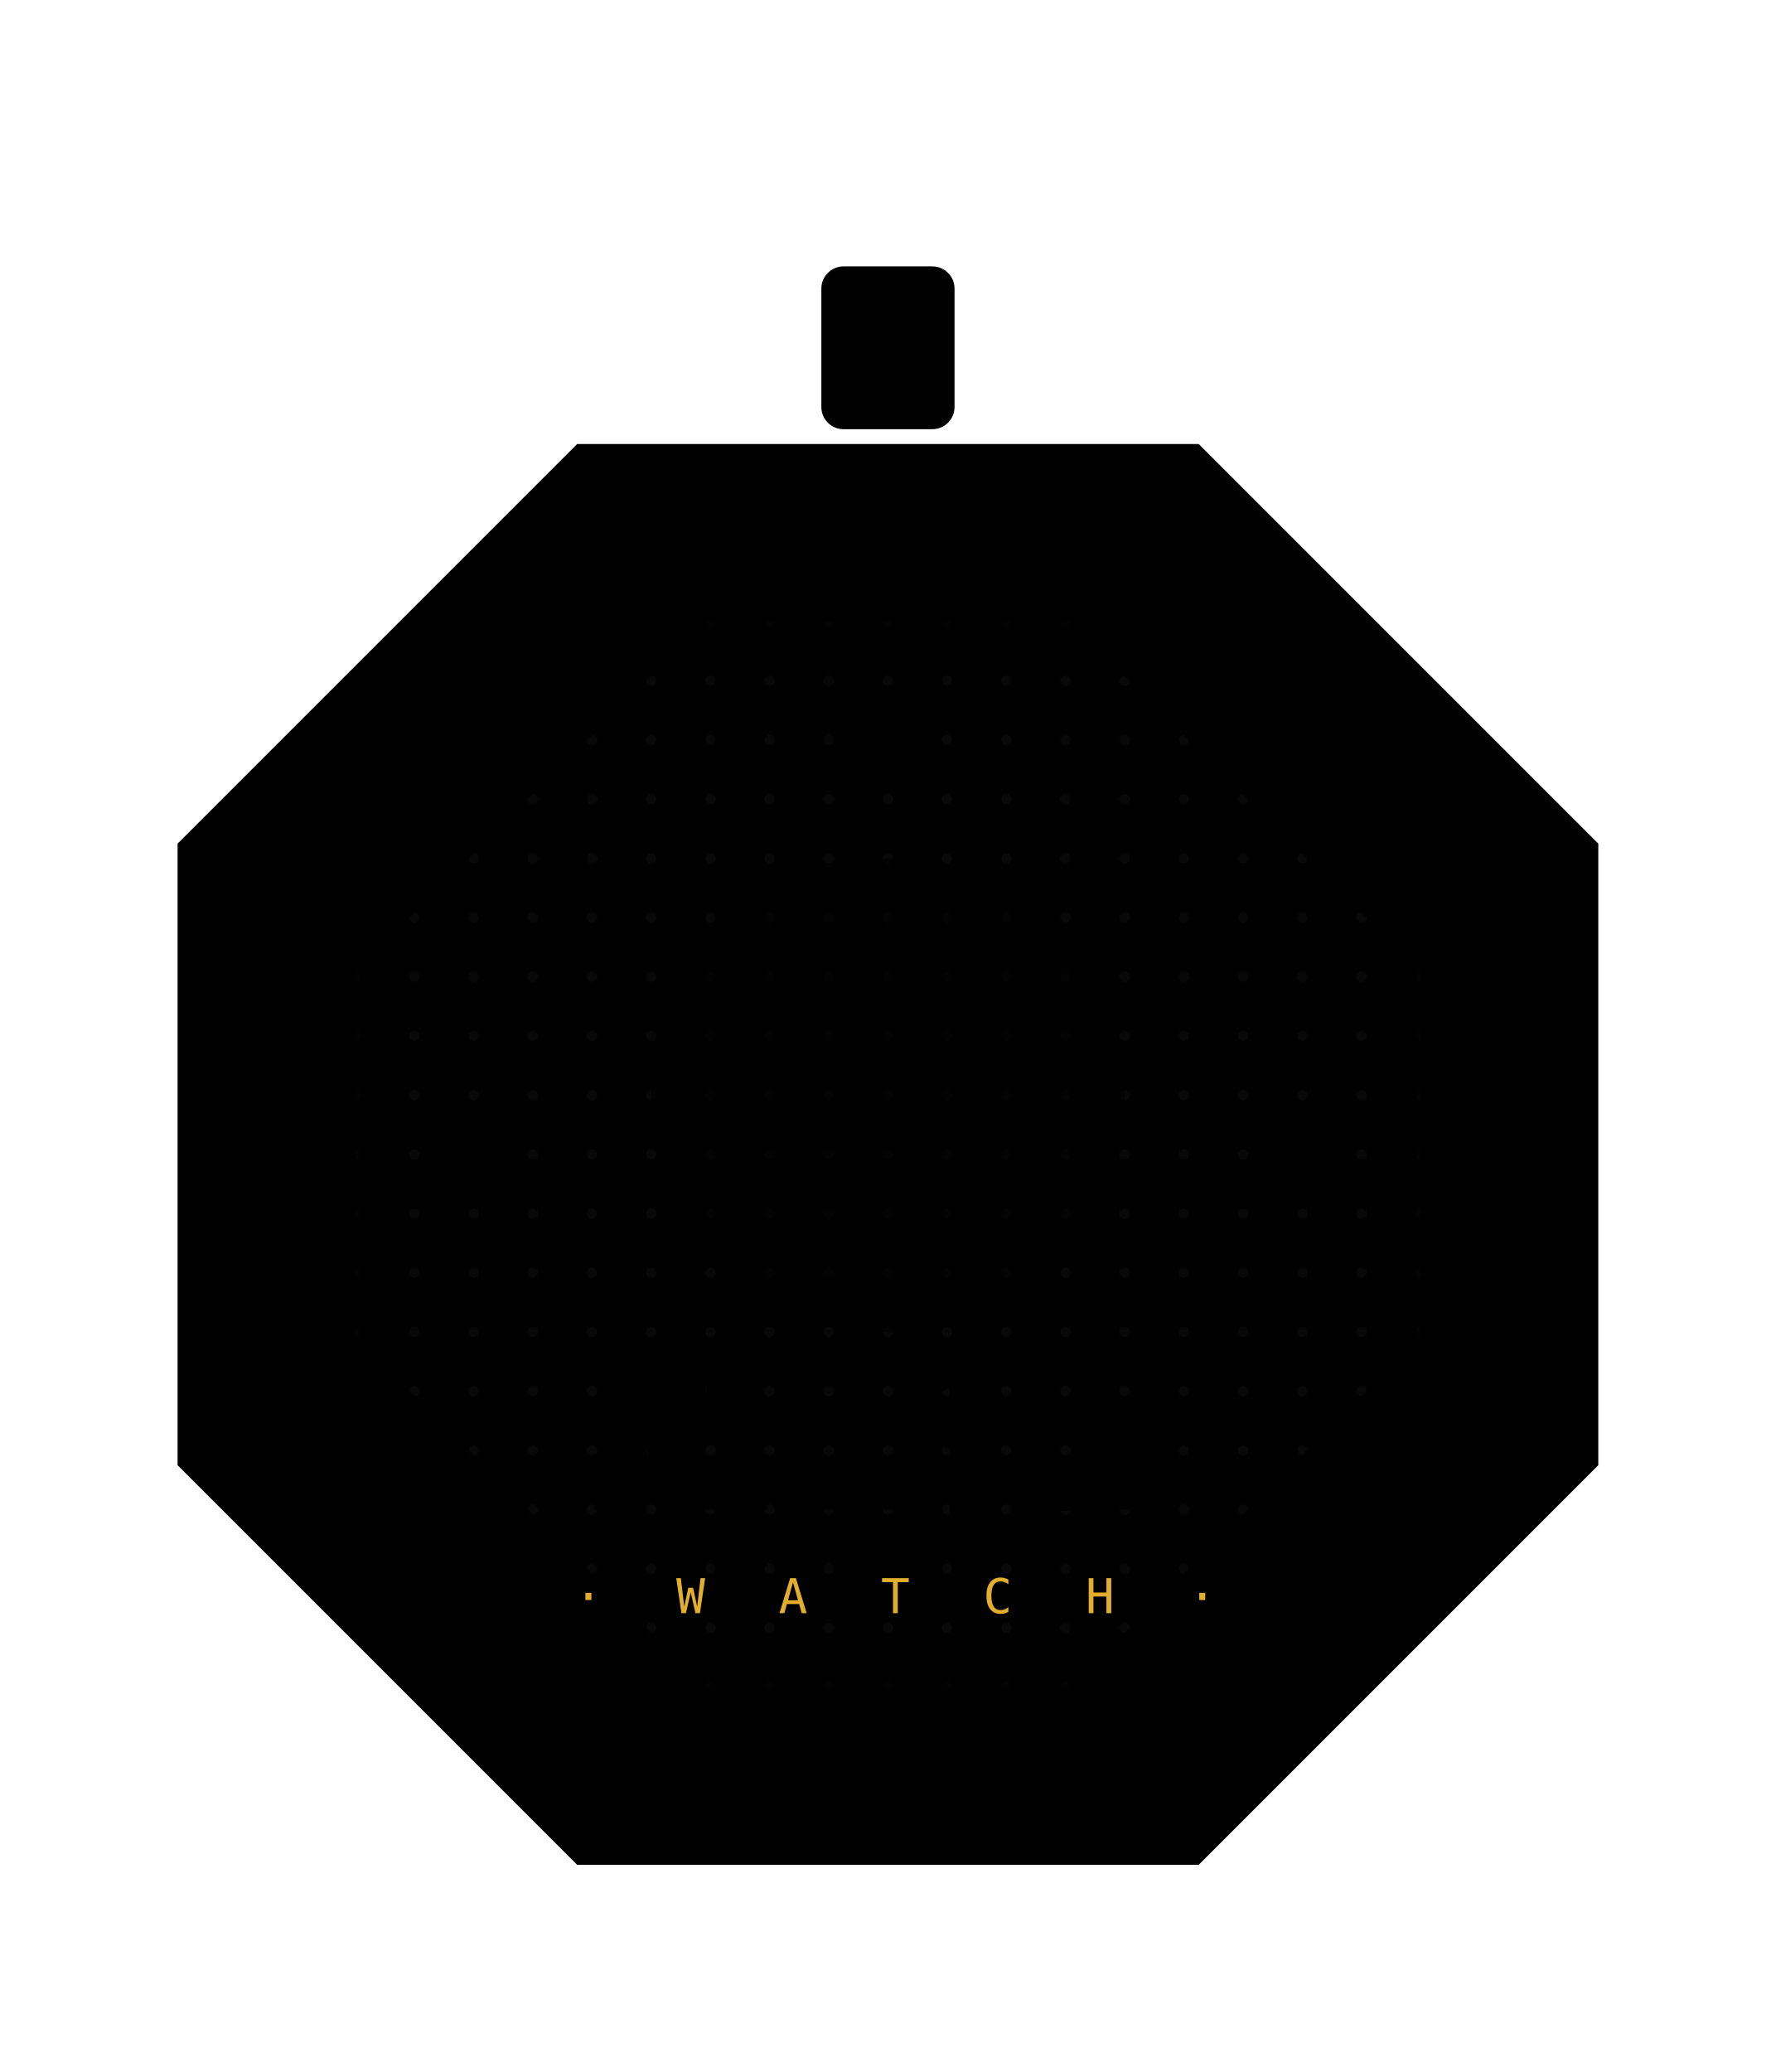
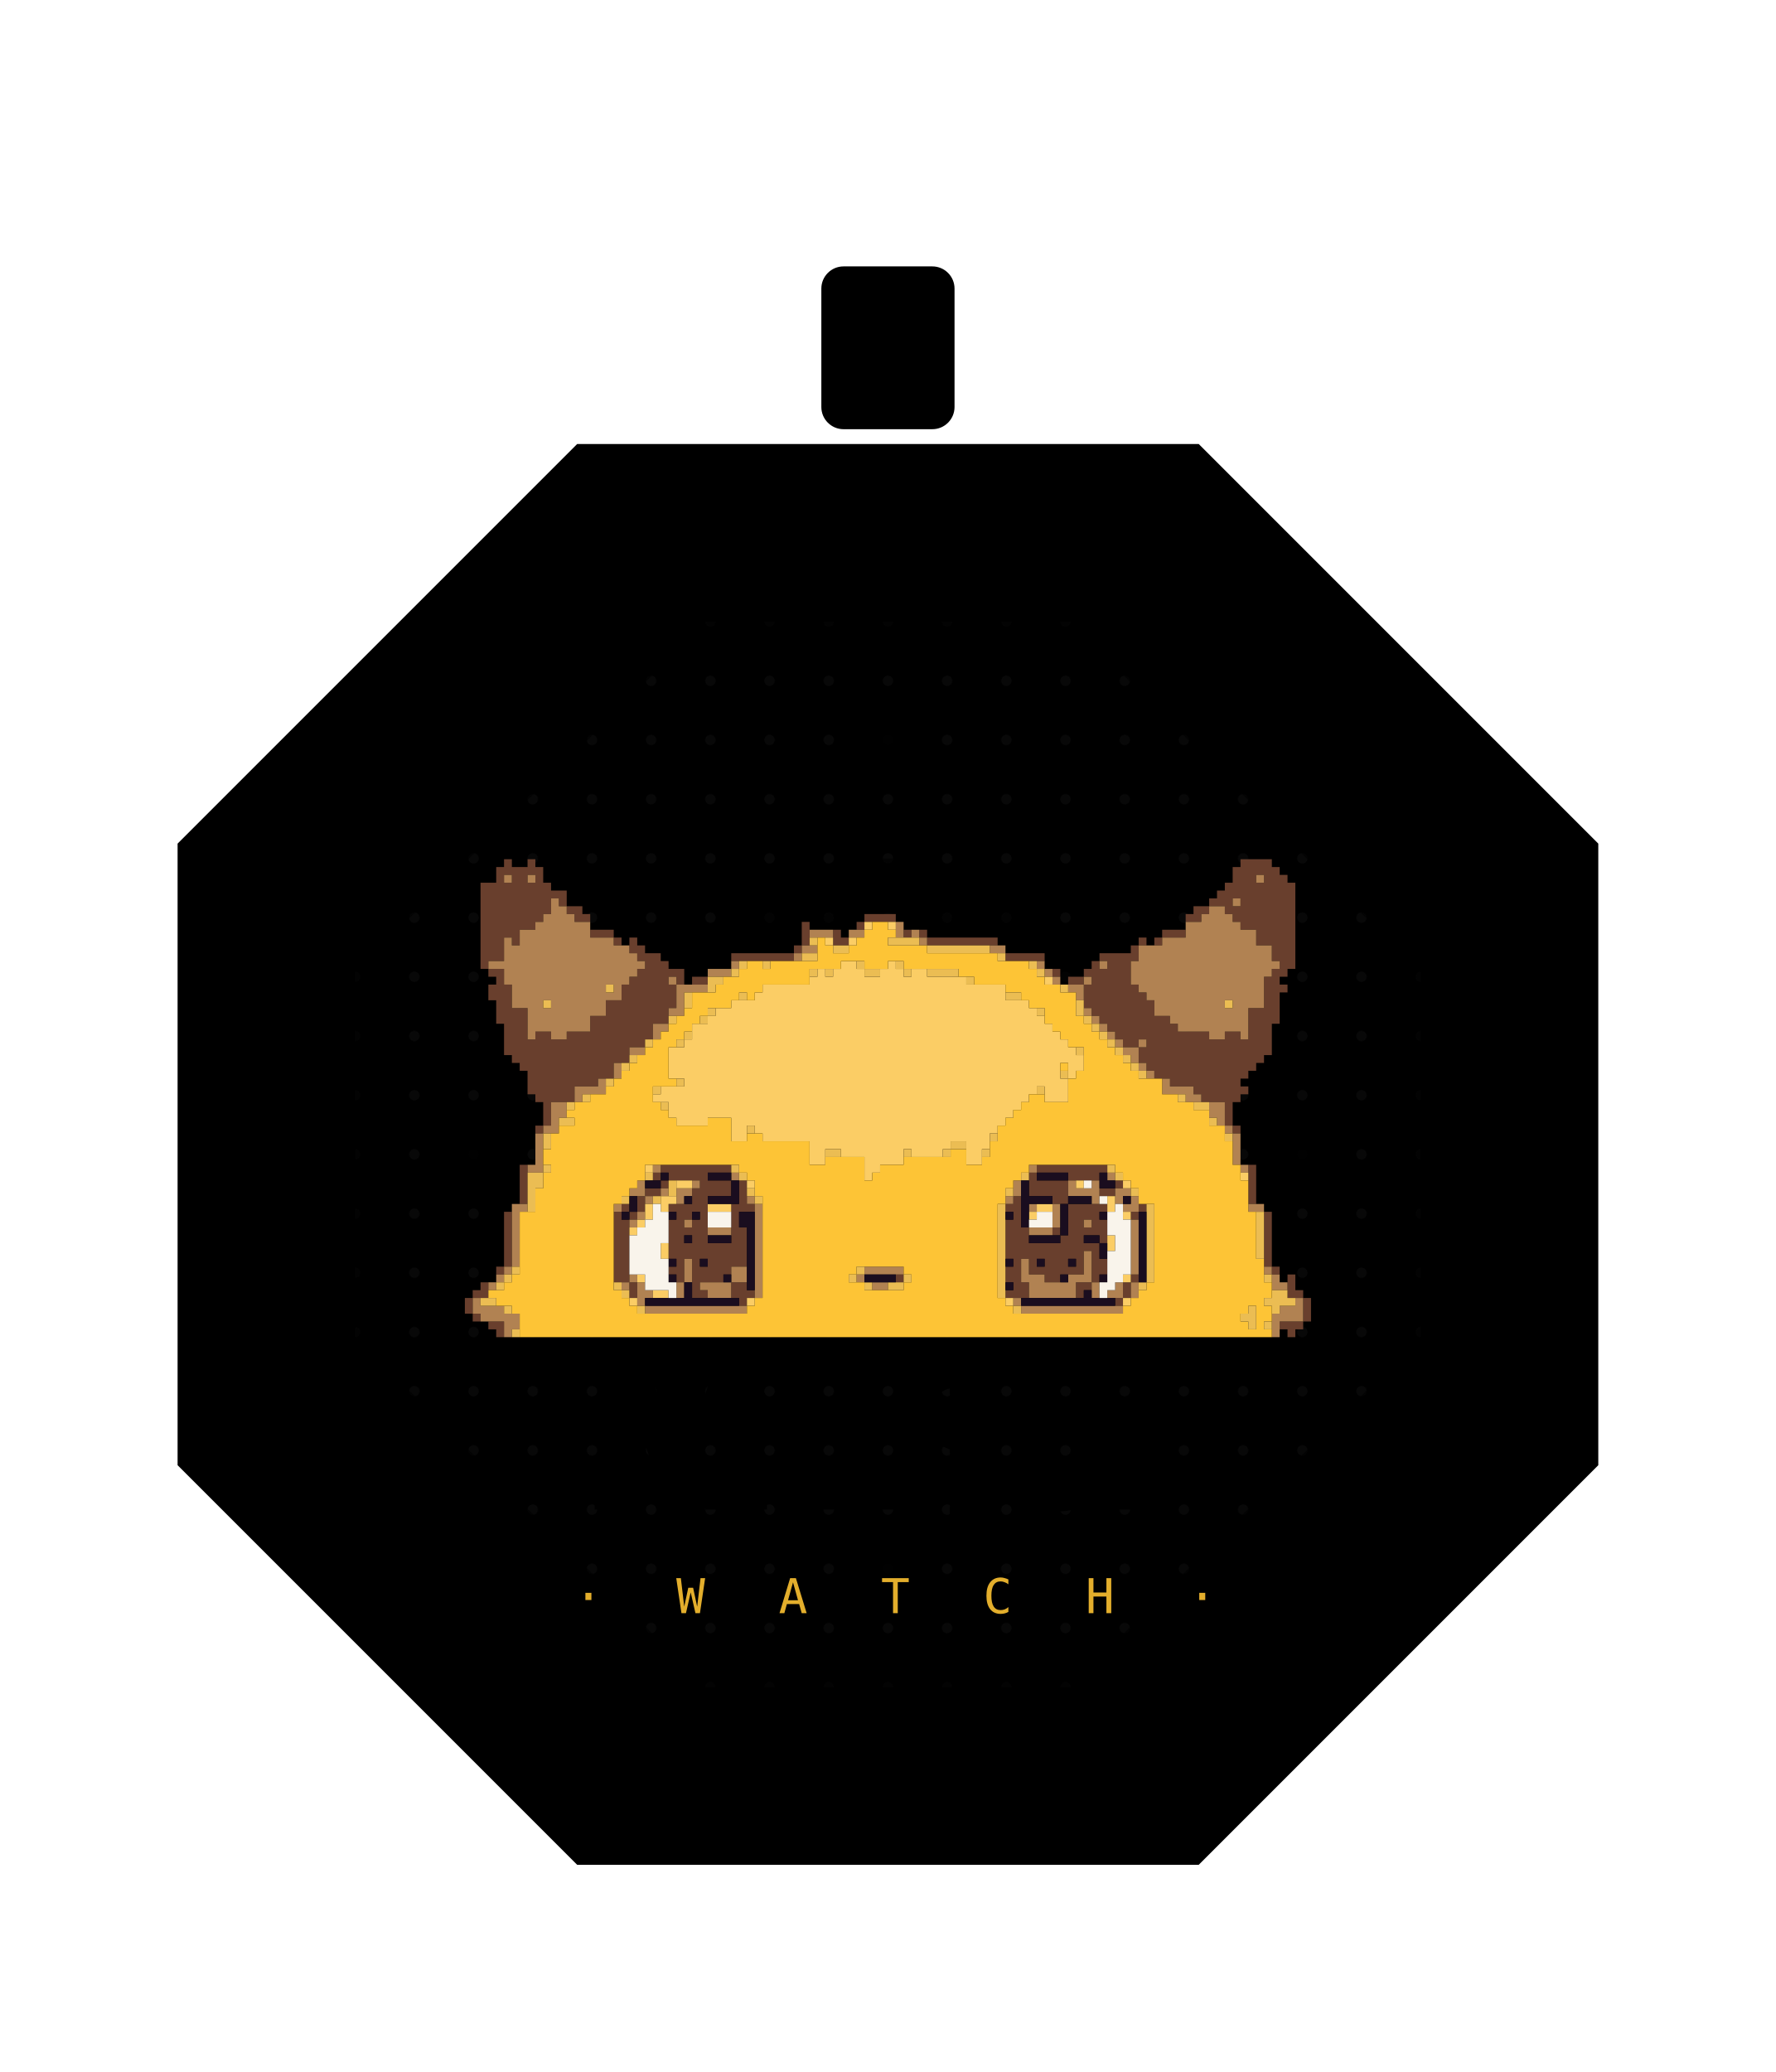
<svg xmlns="http://www.w3.org/2000/svg" viewBox="0 0 240 280" width="240" height="280">
  <defs>
    <linearGradient id="bezel-foil" x1="0" y1="0" x2="0" y2="1">
      <stop offset="0" stop-color="oklch(0.93 0.13 88)" />
      <stop offset="0.3" stop-color="oklch(0.84 0.16 85)" />
      <stop offset="0.7" stop-color="oklch(0.66 0.14 75)" />
      <stop offset="1" stop-color="oklch(0.45 0.12 55)" />
    </linearGradient>
    <radialGradient id="dial-bg" cx="0.3" cy="0.25" r="0.9">
      <stop offset="0" stop-color="oklch(0.20 0.012 75)" />
      <stop offset="1" stop-color="oklch(0.07 0 0)" />
    </radialGradient>
    <pattern id="tapisserie" patternUnits="userSpaceOnUse" width="8" height="8">
      <circle cx="4" cy="4" r="0.7" fill="rgba(255,255,255,0.05)" />
    </pattern>
  </defs>
  <g transform="translate(120 14)">
    <rect x="-14" y="0" width="28" height="30" rx="14" fill="none" stroke="oklch(0.78 0.008 85)" stroke-width="5" />
    <rect x="-9" y="22" width="18" height="22" rx="3" fill="oklch(0.12 0.01 75)" stroke="oklch(0.30 0.01 75)" stroke-width="1.4" />
    <circle cx="0" cy="33" r="4" fill="oklch(0.08 0 0)" stroke="oklch(0.62 0.14 70)" stroke-width="1.2" />
  </g>
  <g transform="translate(20 56)">
    <polygon points="58,4 142,4 196,58 196,142 142,196 58,196 4,142 4,58" fill="oklch(0.09 0.005 75)" stroke="oklch(0.22 0.01 75)" stroke-width="1" />
    <polygon points="64,12 136,12 188,64 188,136 136,188 64,188 12,136 12,64" fill="url(#bezel-foil)" />
    <polygon points="74,28 126,28 172,74 172,126 126,172 74,172 28,126 28,74" fill="url(#dial-bg)" stroke="oklch(0.05 0 0)" stroke-width="1" />
    <polygon points="74,28 126,28 172,74 172,126 126,172 74,172 28,126 28,74" fill="url(#tapisserie)" opacity="0.7" />
    <g fill="oklch(0.06 0 0)" stroke="oklch(0.62 0.14 70)" stroke-width="0.8">
      <polygon points="100,15 106,18 106,24 100,27 94,24 94,18" />
      <polygon points="166,40 172,43 172,49 166,52 160,49 160,43" />
      <polygon points="178,93 184,96 184,102 178,105 172,102 172,96" />
      <polygon points="166,153 172,156 172,162 166,165 160,162 160,156" />
      <polygon points="100,178 106,181 106,187 100,190 94,187 94,181" />
      <polygon points="34,153 40,156 40,162 34,165 28,162 28,156" />
      <polygon points="22,93 28,96 28,102 22,105 16,102 16,96" />
      <polygon points="34,40 40,43 40,49 34,52 28,49 28,43" />
    </g>
    <g stroke="oklch(0.45 0 0)" stroke-width="0.9" stroke-linecap="round">
      <line x1="98" y1="18" x2="103" y2="24" />
      <line x1="164" y1="43" x2="169" y2="49" />
      <line x1="176" y1="96" x2="181" y2="102" />
      <line x1="164" y1="156" x2="169" y2="162" />
      <line x1="98" y1="181" x2="103" y2="187" />
      <line x1="32" y1="156" x2="37" y2="162" />
      <line x1="20" y1="96" x2="25" y2="102" />
      <line x1="32" y1="43" x2="37" y2="49" />
    </g>
    <polygon points="74,28 126,28 172,74 172,126 126,172 74,172 28,126 28,74" fill="none" stroke="rgba(0,0,0,0.6)" stroke-width="2" />
    <g fill="oklch(0.84 0.16 85)" opacity="0.9">
      <rect x="98" y="38" width="4" height="8" />
      <rect x="98" y="154" width="4" height="8" />
      <rect x="38" y="98" width="8" height="4" />
      <rect x="154" y="98" width="8" height="4" />
    </g>
    <circle cx="100" cy="92" r="32" fill="oklch(0.05 0 0)" opacity="0.6" />
    <text x="100" y="148" font-family="UnifrakturCook, UnifrakturMaguntia, serif" font-size="26" fill="oklch(0.96 0.01 85)" text-anchor="middle" font-weight="700">Mn$tr</text>
    <text x="101" y="162" font-family="JetBrains Mono, ui-monospace, monospace" font-size="6.5" fill="#e3ae2c" text-anchor="middle" letter-spacing="3">·  W  A  T  C  H  ·</text>
  </g>
+   <g transform="translate(48.00 116.11) scale(0.211765)" aria-hidden="true">
+     <path fill="#693f2d" d="M95 0h5v5h-5zM110 0h5v5h-5zM565 0h20v5h-20zM90 5h30v5h-30zM560 5h30v5h-30zM90 10h5v5h-5zM100 10h10v5h-10zM115 10h5v5h-5zM560 10h15v5h-15zM580 10h15v5h-15zM80 15h45v5h-45zM555 15h45v5h-45zM80 20h55v5h-55zM550 20h50v5h-50zM80 25h45v5h-45zM130 25h5v5h-5zM545 25h15v5h-15zM565 25h35v5h-35zM80 30h45v5h-45zM135 30h10v5h-10zM535 30h10v5h-10zM555 30h45v5h-45zM80 35h40v5h-40zM140 35h10v5h-10zM325 35h20v5h-20zM530 35h10v5h-10zM560 35h40v5h-40zM80 40h35v5h-35zM285 40h5v5h-5zM320 40h5v5h-5zM565 40h35v5h-35zM80 45h25v5h-25zM150 45h15v5h-15zM285 45h5v5h-5zM305 45h5v5h-5zM350 45h5v5h-5zM360 45h5v5h-5zM515 45h15v5h-15zM575 45h25v5h-25zM80 50h15v5h-15zM100 50h5v5h-5zM165 50h5v5h-5zM175 50h5v5h-5zM285 50h5v5h-5zM305 50h10v5h-10zM365 50h45v5h-45zM500 50h5v5h-5zM510 50h5v5h-5zM575 50h25v5h-25zM80 55h15v5h-15zM175 55h10v5h-10zM280 55h5v5h-5zM495 55h5v5h-5zM585 55h15v5h-15zM80 60h15v5h-15zM180 60h15v5h-15zM240 60h40v5h-40zM415 60h25v5h-25zM475 60h25v5h-25zM585 60h15v5h-15zM80 65h5v5h-5zM185 65h15v5h-15zM470 65h5v5h-5zM480 65h15v5h-15zM590 65h10v5h-10zM85 70h10v5h-10zM180 70h30v5h-30zM445 70h5v5h-5zM465 70h30v5h-30zM585 70h10v5h-10zM90 75h5v5h-5zM175 75h25v5h-25zM205 75h5v5h-5zM215 75h10v5h-10zM455 75h10v5h-10zM470 75h25v5h-25zM580 75h10v5h-10zM85 80h15v5h-15zM170 80h35v5h-35zM465 80h35v5h-35zM580 80h15v5h-15zM85 85h15v5h-15zM170 85h35v5h-35zM465 85h40v5h-40zM580 85h10v5h-10zM90 90h10v5h-10zM160 90h45v5h-45zM465 90h45v5h-45zM580 90h10v5h-10zM90 95h20v5h-20zM160 95h40v5h-40zM470 95h40v5h-40zM570 95h20v5h-20zM90 100h20v5h-20zM150 100h50v5h-50zM475 100h45v5h-45zM570 100h20v5h-20zM95 105h15v5h-15zM150 105h40v5h-40zM480 105h45v5h-45zM570 105h15v5h-15zM95 110h15v5h-15zM115 110h10v5h-10zM135 110h55v5h-55zM485 110h60v5h-60zM555 110h10v5h-10zM570 110h15v5h-15zM95 115h90v5h-90zM490 115h10v5h-10zM505 115h80v5h-80zM95 120h80v5h-80zM500 120h85v5h-85zM100 125h75v5h-75zM500 125h80v5h-80zM105 130h60v5h-60zM505 130h70v5h-70zM110 135h55v5h-55zM510 135h60v5h-60zM110 140h45v5h-45zM520 140h45v5h-45zM110 145h30v5h-30zM535 145h35v5h-35zM115 150h25v5h-25zM540 150h25v5h-25zM120 155h5v5h-5zM555 155h5v5h-5zM120 160h5v5h-5zM555 160h5v5h-5zM120 165h5v5h-5zM555 165h5v5h-5zM115 170h5v5h-5zM560 170h5v5h-5zM105 195h5v5h-5zM195 195h45v5h-45zM435 195h45v5h-45zM570 195h5v5h-5zM105 200h5v5h-5zM190 200h5v5h-5zM200 200h25v5h-25zM430 200h5v5h-5zM455 200h20v5h-20zM570 200h5v5h-5zM105 205h5v5h-5zM195 205h5v5h-5zM220 205h20v5h-20zM245 205h5v5h-5zM430 205h25v5h-25zM485 205h5v5h-5zM570 205h5v5h-5zM105 210h5v5h-5zM185 210h10v5h-10zM215 210h25v5h-25zM245 210h5v5h-5zM430 210h25v5h-25zM475 210h10v5h-10zM570 210h5v5h-5zM105 215h5v5h-5zM180 215h5v5h-5zM215 215h10v5h-10zM245 215h5v5h-5zM420 215h5v5h-5zM445 215h10v5h-10zM570 215h5v5h-5zM170 220h5v5h-5zM180 220h5v5h-5zM200 220h25v5h-25zM240 220h15v5h-15zM415 220h10v5h-10zM455 220h25v5h-25zM500 220h5v5h-5zM95 225h5v5h-5zM165 225h5v5h-5zM175 225h5v5h-5zM205 225h10v5h-10zM220 225h5v5h-5zM240 225h5v5h-5zM420 225h5v5h-5zM455 225h20v5h-20zM495 225h5v5h-5zM580 225h5v5h-5zM95 230h5v5h-5zM165 230h10v5h-10zM200 230h10v5h-10zM215 230h10v5h-10zM240 230h5v5h-5zM415 230h10v5h-10zM455 230h10v5h-10zM470 230h10v5h-10zM580 230h5v5h-5zM95 235h5v5h-5zM165 235h10v5h-10zM200 235h25v5h-25zM240 235h10v5h-10zM415 235h15v5h-15zM445 235h5v5h-5zM455 235h25v5h-25zM580 235h5v5h-5zM95 240h5v5h-5zM165 240h10v5h-10zM200 240h10v5h-10zM215 240h10v5h-10zM240 240h10v5h-10zM415 240h15v5h-15zM450 240h15v5h-15zM475 240h5v5h-5zM580 240h5v5h-5zM95 245h5v5h-5zM165 245h10v5h-10zM200 245h50v5h-50zM415 245h60v5h-60zM580 245h5v5h-5zM95 250h5v5h-5zM165 250h10v5h-10zM200 250h50v5h-50zM415 250h50v5h-50zM470 250h5v5h-5zM580 250h5v5h-5zM95 255h5v5h-5zM165 255h10v5h-10zM205 255h5v5h-5zM215 255h5v5h-5zM225 255h25v5h-25zM420 255h5v5h-5zM430 255h5v5h-5zM440 255h15v5h-15zM460 255h5v5h-5zM470 255h10v5h-10zM580 255h5v5h-5zM90 260h5v5h-5zM165 260h10v5h-10zM200 260h10v5h-10zM215 260h25v5h-25zM415 260h10v5h-10zM430 260h35v5h-35zM470 260h10v5h-10zM585 260h5v5h-5zM165 265h10v5h-10zM205 265h5v5h-5zM215 265h20v5h-20zM345 265h5v5h-5zM415 265h10v5h-10zM440 265h10v5h-10zM470 265h5v5h-5zM495 265h5v5h-5zM595 265h5v5h-5zM80 270h5v5h-5zM175 270h5v5h-5zM215 270h5v5h-5zM240 270h10v5h-10zM420 270h10v5h-10zM460 270h10v5h-10zM490 270h5v5h-5zM595 270h5v5h-5zM75 275h10v5h-10zM175 275h5v5h-5zM215 275h10v5h-10zM240 275h15v5h-15zM415 275h15v5h-15zM460 275h5v5h-5zM490 275h5v5h-5zM595 275h10v5h-10zM70 280h5v5h-5zM245 280h5v5h-5zM485 280h5v5h-5zM605 280h5v5h-5zM70 285h5v5h-5zM605 285h5v5h-5zM75 290h5v5h-5zM605 290h5v5h-5zM85 295h10v5h-10zM590 295h15v5h-15zM90 300h5v5h-5zM595 300h5v5h-5z" />
+     <path fill="#b18252" d="M95 10h5v5h-5zM110 10h5v5h-5zM575 10h5v5h-5zM125 25h5v5h-5zM560 25h5v5h-5zM125 30h10v5h-10zM545 30h10v5h-10zM120 35h20v5h-20zM540 35h20v5h-20zM115 40h35v5h-35zM345 40h5v5h-5zM530 40h35v5h-35zM105 45h45v5h-45zM290 45h15v5h-15zM315 45h10v5h-10zM345 45h5v5h-5zM355 45h5v5h-5zM530 45h45v5h-45zM95 50h5v5h-5zM105 50h60v5h-60zM360 50h5v5h-5zM515 50h60v5h-60zM95 55h80v5h-80zM285 55h10v5h-10zM405 55h10v5h-10zM500 55h85v5h-85zM95 60h85v5h-85zM280 60h5v5h-5zM500 60h85v5h-85zM85 65h100v5h-100zM240 65h5v5h-5zM435 65h5v5h-5zM475 65h5v5h-5zM495 65h95v5h-95zM95 70h85v5h-85zM225 70h15v5h-15zM440 70h5v5h-5zM495 70h90v5h-90zM95 75h80v5h-80zM200 75h5v5h-5zM445 75h5v5h-5zM465 75h5v5h-5zM495 75h85v5h-85zM100 80h60v5h-60zM165 80h5v5h-5zM205 80h20v5h-20zM455 80h10v5h-10zM500 80h80v5h-80zM100 85h70v5h-70zM205 85h5v5h-5zM460 85h5v5h-5zM505 85h75v5h-75zM100 90h20v5h-20zM125 90h35v5h-35zM205 90h5v5h-5zM510 90h45v5h-45zM560 90h20v5h-20zM110 95h50v5h-50zM200 95h10v5h-10zM465 95h5v5h-5zM510 95h60v5h-60zM110 100h40v5h-40zM470 100h5v5h-5zM520 100h50v5h-50zM110 105h40v5h-40zM190 105h10v5h-10zM475 105h5v5h-5zM525 105h45v5h-45zM110 110h5v5h-5zM125 110h10v5h-10zM190 110h5v5h-5zM480 110h5v5h-5zM545 110h10v5h-10zM565 110h5v5h-5zM485 115h5v5h-5zM500 115h5v5h-5zM175 120h10v5h-10zM490 120h10v5h-10zM495 125h5v5h-5zM165 130h5v5h-5zM500 130h5v5h-5zM165 135h5v5h-5zM505 135h5v5h-5zM155 140h5v5h-5zM515 140h5v5h-5zM140 145h20v5h-20zM515 145h20v5h-20zM140 150h5v5h-5zM530 150h10v5h-10zM125 155h10v5h-10zM545 155h10v5h-10zM125 160h10v5h-10zM545 160h10v5h-10zM125 165h5v5h-5zM550 165h5v5h-5zM120 170h10v5h-10zM555 170h5v5h-5zM115 175h5v5h-5zM560 175h5v5h-5zM115 180h5v5h-5zM560 180h5v5h-5zM115 185h5v5h-5zM560 185h5v5h-5zM115 190h5v5h-5zM560 190h5v5h-5zM110 195h10v5h-10zM190 195h5v5h-5zM430 195h5v5h-5zM565 195h5v5h-5zM240 200h5v5h-5zM480 200h5v5h-5zM180 205h5v5h-5zM215 205h5v5h-5zM420 205h5v5h-5zM455 205h5v5h-5zM470 205h5v5h-5zM175 210h10v5h-10zM195 210h5v5h-5zM205 210h10v5h-10zM420 210h5v5h-5zM455 210h20v5h-20zM485 210h10v5h-10zM185 215h5v5h-5zM205 215h5v5h-5zM250 215h5v5h-5zM415 215h5v5h-5zM470 215h5v5h-5zM485 215h5v5h-5zM495 215h5v5h-5zM100 220h10v5h-10zM165 220h5v5h-5zM255 220h5v5h-5zM430 220h5v5h-5zM445 220h5v5h-5zM490 220h10v5h-10zM570 220h10v5h-10zM100 225h5v5h-5zM180 225h5v5h-5zM255 225h5v5h-5zM445 225h5v5h-5zM100 230h5v5h-5zM175 230h5v5h-5zM210 230h5v5h-5zM255 230h5v5h-5zM445 230h5v5h-5zM465 230h5v5h-5zM495 230h5v5h-5zM100 235h5v5h-5zM225 235h15v5h-15zM255 235h5v5h-5zM430 235h15v5h-15zM495 235h5v5h-5zM100 240h5v5h-5zM255 240h5v5h-5zM495 240h5v5h-5zM100 245h5v5h-5zM255 245h5v5h-5zM495 245h5v5h-5zM100 250h5v5h-5zM255 250h5v5h-5zM465 250h5v5h-5zM495 250h5v5h-5zM100 255h5v5h-5zM210 255h5v5h-5zM255 255h5v5h-5zM425 255h5v5h-5zM465 255h5v5h-5zM495 255h5v5h-5zM95 260h5v5h-5zM210 260h5v5h-5zM240 260h10v5h-10zM255 260h5v5h-5zM325 260h25v5h-25zM425 260h5v5h-5zM465 260h5v5h-5zM495 260h5v5h-5zM580 260h5v5h-5zM90 265h5v5h-5zM175 265h5v5h-5zM210 265h5v5h-5zM240 265h10v5h-10zM255 265h5v5h-5zM320 265h5v5h-5zM425 265h15v5h-15zM455 265h15v5h-15zM585 265h5v5h-5zM85 270h5v5h-5zM170 270h5v5h-5zM180 270h5v5h-5zM205 270h5v5h-5zM220 270h20v5h-20zM255 270h5v5h-5zM330 270h10v5h-10zM430 270h30v5h-30zM470 270h5v5h-5zM485 270h5v5h-5zM495 270h5v5h-5zM585 270h10v5h-10zM180 275h10v5h-10zM205 275h5v5h-5zM225 275h15v5h-15zM255 275h5v5h-5zM430 275h30v5h-30zM470 275h5v5h-5zM480 275h10v5h-10zM495 275h5v5h-5zM75 280h5v5h-5zM180 280h5v5h-5zM420 280h5v5h-5zM600 280h5v5h-5zM75 285h20v5h-20zM185 285h65v5h-65zM425 285h65v5h-65zM590 285h15v5h-15zM80 290h25v5h-25zM585 290h20v5h-20zM95 295h10v5h-10zM585 295h5v5h-5zM95 300h5v5h-5zM585 300h5v5h-5z" />
+     <path fill="#fbcd65" d="M325 40h5v5h-5zM340 40h5v5h-5zM300 50h5v5h-5zM315 50h5v5h-5zM310 65h10v5h-10zM340 65h5v5h-5zM295 70h5v5h-5zM305 70h20v5h-20zM335 70h15v5h-15zM355 70h10v5h-10zM290 75h100v5h-100zM440 75h5v5h-5zM260 80h155v5h-155zM255 85h160v5h-160zM240 90h190v5h-190zM230 95h205v5h-205zM225 100h215v5h-215zM215 105h230v5h-230zM215 110h235v5h-235zM210 115h245v5h-245zM200 120h260v5h-260zM200 125h265v5h-265zM200 130h250v5h-250zM455 130h10v5h-10zM200 135h250v5h-250zM455 135h5v5h-5zM210 140h245v5h-245zM195 145h240v5h-240zM440 145h15v5h-15zM190 150h240v5h-240zM440 150h15v5h-15zM200 155h225v5h-225zM200 160h220v5h-220zM205 165h20v5h-20zM240 165h175v5h-175zM240 170h10v5h-10zM255 170h155v5h-155zM240 175h10v5h-10zM260 175h145v5h-145zM290 180h90v5h-90zM390 180h15v5h-15zM290 185h10v5h-10zM310 185h40v5h-40zM355 185h20v5h-20zM390 185h10v5h-10zM290 190h10v5h-10zM325 190h25v5h-25zM390 190h10v5h-10zM185 195h5v5h-5zM325 195h10v5h-10zM325 200h5v5h-5zM565 200h5v5h-5zM205 205h10v5h-10zM250 205h5v5h-5zM460 205h5v5h-5zM490 205h5v5h-5zM195 215h10v5h-10zM480 215h5v5h-5zM185 220h5v5h-5zM195 220h5v5h-5zM225 220h15v5h-15zM435 220h10v5h-10zM480 220h5v5h-5zM185 225h5v5h-5zM430 225h5v5h-5zM490 225h5v5h-5zM180 230h5v5h-5zM175 235h5v5h-5zM480 240h5v5h-5zM195 245h5v5h-5zM480 245h5v5h-5zM195 250h5v5h-5zM180 265h5v5h-5zM490 265h5v5h-5zM190 275h10v5h-10zM175 280h5v5h-5zM250 280h5v5h-5zM415 280h5v5h-5zM490 280h5v5h-5z" />
+     <path fill="#fdc436" d="M330 40h10v5h-10zM325 45h20v5h-20zM295 50h5v5h-5zM320 50h20v5h-20zM295 55h10v5h-10zM315 55h50v5h-50zM295 60h115v5h-115zM250 65h10v5h-10zM265 65h45v5h-45zM325 65h15v5h-15zM350 65h80v5h-80zM245 70h45v5h-45zM385 70h50v5h-50zM235 75h55v5h-55zM395 75h45v5h-45zM230 80h30v5h-30zM415 80h35v5h-35zM215 85h30v5h-30zM250 85h5v5h-5zM425 85h35v5h-35zM215 90h25v5h-25zM430 90h30v5h-30zM210 95h15v5h-15zM440 95h20v5h-20zM205 100h15v5h-15zM440 100h25v5h-25zM200 105h15v5h-15zM445 105h25v5h-25zM195 110h15v5h-15zM450 110h25v5h-25zM190 115h15v5h-15zM455 115h25v5h-25zM185 120h15v5h-15zM465 120h20v5h-20zM180 125h20v5h-20zM465 125h25v5h-25zM175 130h25v5h-25zM450 130h5v5h-5zM465 130h30v5h-30zM170 135h30v5h-30zM460 135h40v5h-40zM165 140h40v5h-40zM455 140h60v5h-60zM160 145h30v5h-30zM455 145h60v5h-60zM150 150h40v5h-40zM430 150h10v5h-10zM455 150h70v5h-70zM140 155h55v5h-55zM425 155h110v5h-110zM135 160h65v5h-65zM420 160h125v5h-125zM140 165h65v5h-65zM225 165h15v5h-15zM415 165h130v5h-130zM130 170h110v5h-110zM410 170h145v5h-145zM125 175h115v5h-115zM250 175h10v5h-10zM410 175h145v5h-145zM125 180h165v5h-165zM405 180h155v5h-155zM120 185h170v5h-170zM380 185h10v5h-10zM405 185h155v5h-155zM120 190h170v5h-170zM300 190h25v5h-25zM350 190h40v5h-40zM400 190h160v5h-160zM125 195h60v5h-60zM245 195h80v5h-80zM335 195h95v5h-95zM485 195h80v5h-80zM120 200h65v5h-65zM250 200h75v5h-75zM330 200h95v5h-95zM490 200h75v5h-75zM120 205h60v5h-60zM255 205h165v5h-165zM495 205h75v5h-75zM115 210h60v5h-60zM255 210h160v5h-160zM500 210h70v5h-70zM115 215h55v5h-55zM260 215h155v5h-155zM500 215h70v5h-70zM115 220h50v5h-50zM260 220h150v5h-150zM510 220h60v5h-60zM105 225h60v5h-60zM260 225h150v5h-150zM510 225h65v5h-65zM105 230h60v5h-60zM260 230h150v5h-150zM510 230h65v5h-65zM105 235h60v5h-60zM260 235h150v5h-150zM510 235h65v5h-65zM105 240h60v5h-60zM260 240h150v5h-150zM510 240h65v5h-65zM105 245h60v5h-60zM260 245h150v5h-150zM510 245h65v5h-65zM105 250h60v5h-60zM260 250h150v5h-150zM510 250h65v5h-65zM105 255h60v5h-60zM260 255h150v5h-150zM510 255h70v5h-70zM105 260h60v5h-60zM260 260h60v5h-60zM350 260h60v5h-60zM510 260h70v5h-70zM100 265h65v5h-65zM260 265h55v5h-55zM355 265h55v5h-55zM510 265h70v5h-70zM95 270h70v5h-70zM260 270h65v5h-65zM350 270h60v5h-60zM505 270h80v5h-80zM85 275h85v5h-85zM260 275h150v5h-150zM500 275h85v5h-85zM90 280h85v5h-85zM255 280h160v5h-160zM495 280h85v5h-85zM100 285h80v5h-80zM250 285h170v5h-170zM490 285h80v5h-80zM575 285h10v5h-10zM105 290h460v5h-460zM575 290h10v5h-10zM105 295h465v5h-465zM575 295h5v5h-5zM105 300h480v5h-480z" />
+     <path fill="#ebbd53" d="M290 50h5v5h-5zM340 50h20v5h-20zM305 55h10v5h-10zM365 55h40v5h-40zM285 60h10v5h-10zM410 60h5v5h-5zM245 65h5v5h-5zM260 65h5v5h-5zM320 65h5v5h-5zM345 65h5v5h-5zM430 65h5v5h-5zM240 70h5v5h-5zM290 70h5v5h-5zM300 70h5v5h-5zM325 70h10v5h-10zM350 70h5v5h-5zM365 70h20v5h-20zM435 70h5v5h-5zM225 75h10v5h-10zM390 75h5v5h-5zM160 80h5v5h-5zM225 80h5v5h-5zM450 80h5v5h-5zM210 85h5v5h-5zM245 85h5v5h-5zM415 85h10v5h-10zM120 90h5v5h-5zM210 90h5v5h-5zM460 90h5v5h-5zM555 90h5v5h-5zM225 95h5v5h-5zM435 95h5v5h-5zM460 95h5v5h-5zM200 100h5v5h-5zM220 100h5v5h-5zM465 100h5v5h-5zM470 105h5v5h-5zM210 110h5v5h-5zM475 110h5v5h-5zM185 115h5v5h-5zM205 115h5v5h-5zM480 115h5v5h-5zM460 120h5v5h-5zM485 120h5v5h-5zM175 125h5v5h-5zM490 125h5v5h-5zM170 130h5v5h-5zM495 130h5v5h-5zM450 135h5v5h-5zM500 135h5v5h-5zM160 140h5v5h-5zM205 140h5v5h-5zM190 145h5v5h-5zM435 145h5v5h-5zM145 150h5v5h-5zM525 150h5v5h-5zM135 155h5v5h-5zM195 155h5v5h-5zM535 155h10v5h-10zM130 165h10v5h-10zM545 165h5v5h-5zM250 170h5v5h-5zM120 175h5v5h-5zM405 175h5v5h-5zM555 175h5v5h-5zM120 180h5v5h-5zM380 180h10v5h-10zM300 185h10v5h-10zM350 185h5v5h-5zM375 185h5v5h-5zM400 185h5v5h-5zM120 195h5v5h-5zM240 195h5v5h-5zM480 195h5v5h-5zM110 200h10v5h-10zM185 200h5v5h-5zM245 200h5v5h-5zM425 200h5v5h-5zM485 200h5v5h-5zM110 205h10v5h-10zM200 205h5v5h-5zM110 210h5v5h-5zM200 210h5v5h-5zM250 210h5v5h-5zM415 210h5v5h-5zM495 210h5v5h-5zM110 215h5v5h-5zM170 215h5v5h-5zM190 215h5v5h-5zM255 215h5v5h-5zM110 220h5v5h-5zM410 220h5v5h-5zM505 220h5v5h-5zM410 225h5v5h-5zM505 225h5v5h-5zM575 225h5v5h-5zM410 230h5v5h-5zM505 230h5v5h-5zM575 230h5v5h-5zM410 235h5v5h-5zM505 235h5v5h-5zM575 235h5v5h-5zM410 240h5v5h-5zM505 240h5v5h-5zM575 240h5v5h-5zM410 245h5v5h-5zM505 245h5v5h-5zM575 245h5v5h-5zM410 250h5v5h-5zM505 250h5v5h-5zM575 250h5v5h-5zM410 255h5v5h-5zM505 255h5v5h-5zM100 260h5v5h-5zM320 260h5v5h-5zM410 260h5v5h-5zM505 260h5v5h-5zM95 265h5v5h-5zM315 265h5v5h-5zM350 265h5v5h-5zM410 265h5v5h-5zM505 265h5v5h-5zM580 265h5v5h-5zM90 270h5v5h-5zM165 270h5v5h-5zM325 270h5v5h-5zM340 270h10v5h-10zM410 270h5v5h-5zM500 270h5v5h-5zM170 275h5v5h-5zM410 275h5v5h-5zM585 275h10v5h-10zM80 280h10v5h-10zM580 280h20v5h-20zM95 285h5v5h-5zM180 285h5v5h-5zM420 285h5v5h-5zM570 285h5v5h-5zM585 285h5v5h-5zM565 290h10v5h-10zM570 295h5v5h-5zM580 295h5v5h-5zM100 300h5v5h-5z" />
+     <path fill="#1a0d1f" d="M195 200h5v5h-5zM225 200h15v5h-15zM435 200h20v5h-20zM475 200h5v5h-5zM185 205h10v5h-10zM240 205h5v5h-5zM425 205h5v5h-5zM475 205h10v5h-10zM240 210h5v5h-5zM425 210h5v5h-5zM175 215h5v5h-5zM210 215h5v5h-5zM225 215h20v5h-20zM425 215h20v5h-20zM455 215h15v5h-15zM490 215h5v5h-5zM175 220h5v5h-5zM425 220h5v5h-5zM450 220h5v5h-5zM170 225h5v5h-5zM200 225h5v5h-5zM215 225h5v5h-5zM245 225h10v5h-10zM415 225h5v5h-5zM425 225h5v5h-5zM450 225h5v5h-5zM475 225h5v5h-5zM500 225h5v5h-5zM245 230h10v5h-10zM425 230h5v5h-5zM450 230h5v5h-5zM500 230h5v5h-5zM250 235h5v5h-5zM450 235h5v5h-5zM500 235h5v5h-5zM210 240h5v5h-5zM225 240h15v5h-15zM250 240h5v5h-5zM430 240h20v5h-20zM465 240h10v5h-10zM500 240h5v5h-5zM250 245h5v5h-5zM475 245h5v5h-5zM500 245h5v5h-5zM250 250h5v5h-5zM475 250h5v5h-5zM500 250h5v5h-5zM200 255h5v5h-5zM220 255h5v5h-5zM250 255h5v5h-5zM415 255h5v5h-5zM435 255h5v5h-5zM455 255h5v5h-5zM500 255h5v5h-5zM250 260h5v5h-5zM500 260h5v5h-5zM200 265h5v5h-5zM235 265h5v5h-5zM250 265h5v5h-5zM325 265h20v5h-20zM450 265h5v5h-5zM475 265h5v5h-5zM500 265h5v5h-5zM210 270h5v5h-5zM250 270h5v5h-5zM415 270h5v5h-5zM210 275h5v5h-5zM465 275h5v5h-5zM185 280h60v5h-60zM425 280h60v5h-60z" />
+     <path fill="#f9f4eb" d="M465 205h5v5h-5zM475 215h5v5h-5zM190 220h5v5h-5zM485 220h5v5h-5zM190 225h10v5h-10zM225 225h15v5h-15zM435 225h10v5h-10zM480 225h10v5h-10zM185 230h15v5h-15zM225 230h15v5h-15zM430 230h15v5h-15zM480 230h15v5h-15zM180 235h20v5h-20zM480 235h15v5h-15zM175 240h25v5h-25zM485 240h10v5h-10zM175 245h20v5h-20zM485 245h10v5h-10zM175 250h20v5h-20zM480 250h15v5h-15zM175 255h25v5h-25zM480 255h15v5h-15zM175 260h25v5h-25zM480 260h15v5h-15zM185 265h15v5h-15zM480 265h10v5h-10zM185 270h20v5h-20zM475 270h10v5h-10zM200 275h5v5h-5zM475 275h5v5h-5z" />
+   </g>
</svg>
